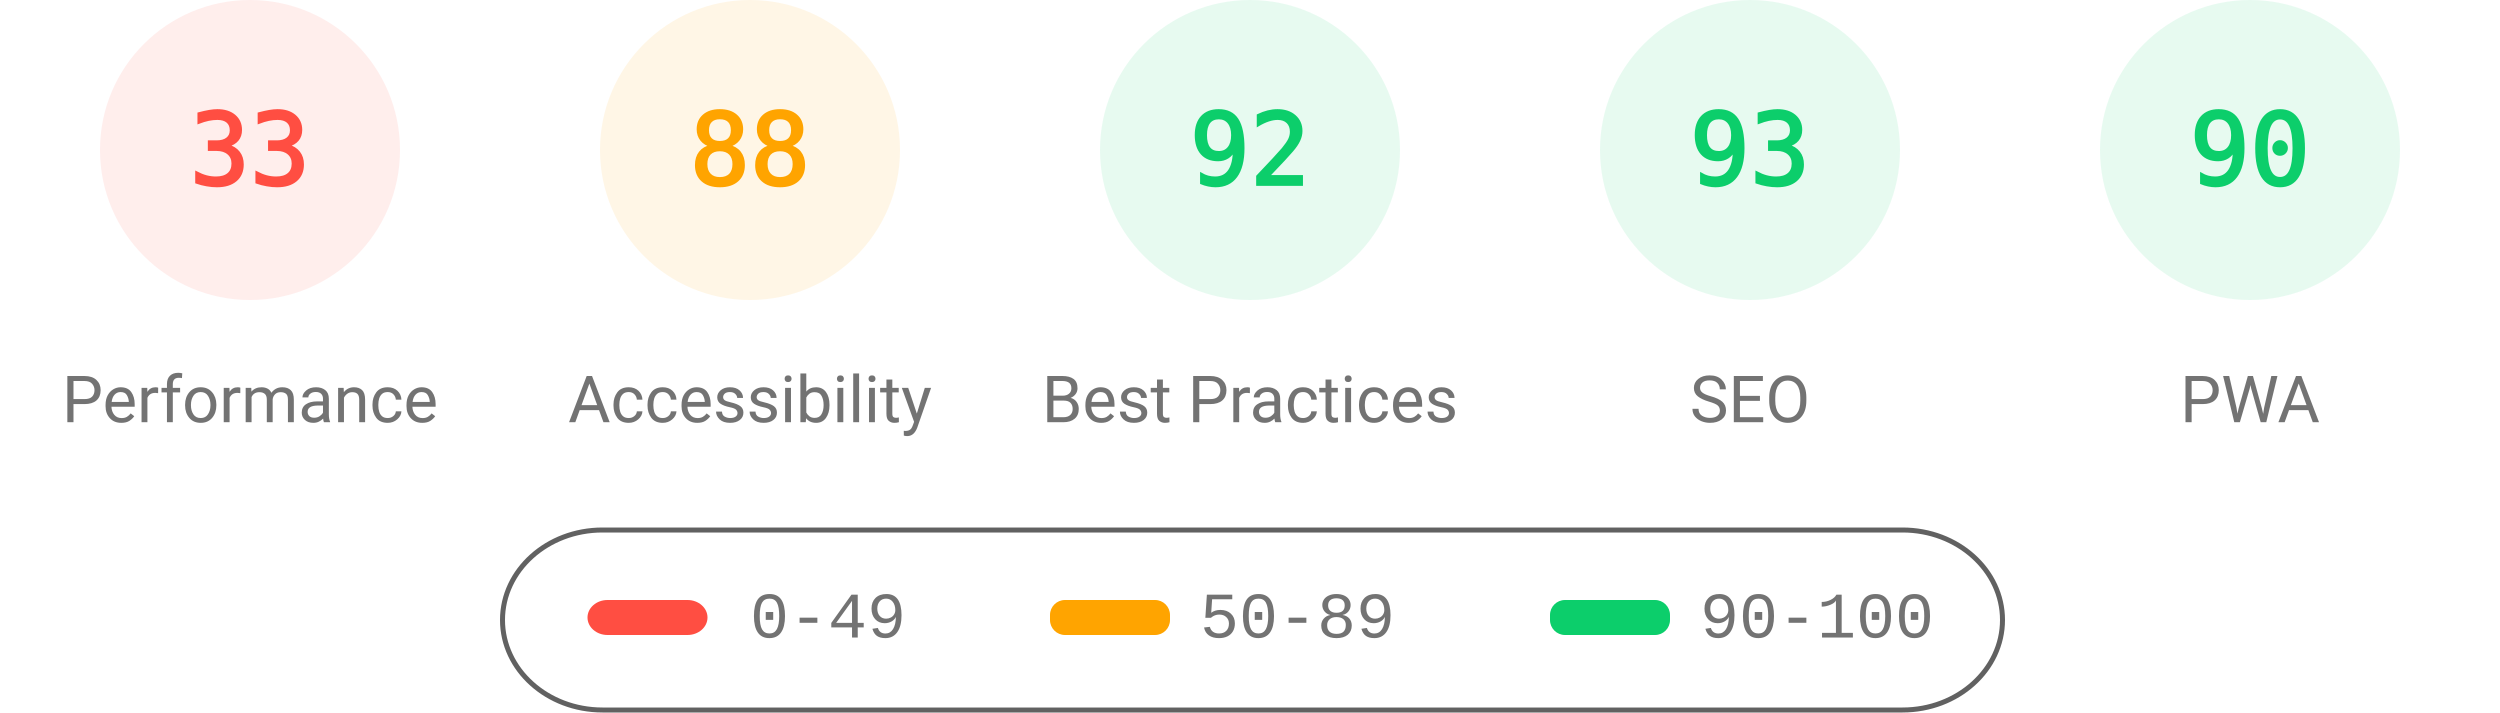
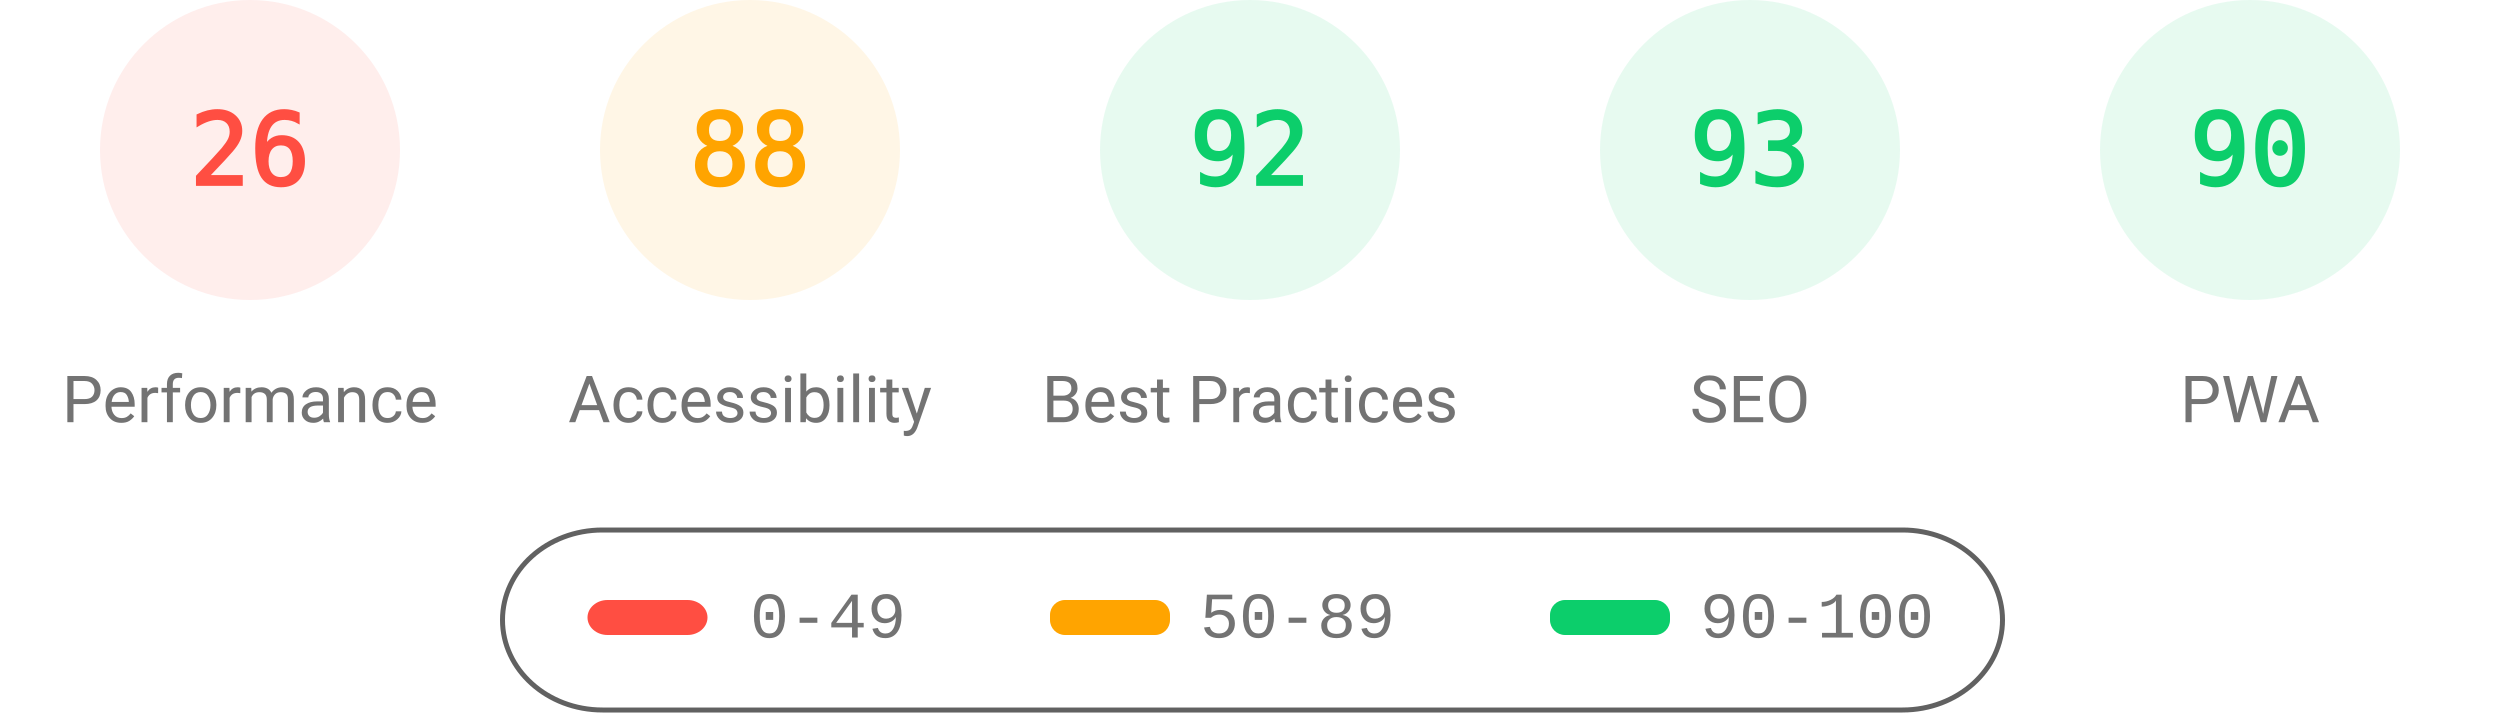
<svg xmlns="http://www.w3.org/2000/svg" fill="none" width="1000" height="285">
  <style>.gauge-base{opacity:.1}.gauge-arc{fill:none;animation-delay:250ms;stroke-linecap:round;transform:rotate(-90deg);transform-origin:100px 60px;animation:load-gauge 1s ease forwards}.guage-text{font-size:40px;font-family:monospace;text-align:center}.guage-red{color:#ff4e42;fill:#ff4e42;stroke:#ff4e42}.guage-orange{color:#ffa400;fill:#ffa400;stroke:#ffa400}.guage-green{color:#0cce6b;fill:#0cce6b;stroke:#0cce6b}.guage-undefined{color:#5c5c5c;fill:#5c5c5c;stroke:#5c5c5c}.guage-title{color:#737373;fill:#737373;stroke:none;font-size:26px;line-height:26px;font-family:Roboto,Halvetica,Arial,sans-serif}@keyframes load-gauge{from{stroke-dasharray:0 352.858}}</style>
  <svg class="guage-div guage-perf guage-red" viewBox="0 0 200 200" width="200" height="200">
    <circle class="gauge-base" r="56" cx="100" cy="60" stroke-width="8" />
-     <circle class="gauge-arc guage-arc-1" r="56" cx="100" cy="60" stroke-width="8" style="stroke-dasharray:116.113,351.858" />
-     <text class="guage-text" x="100" y="60" alignment-baseline="central" dominant-baseline="central" text-anchor="middle">33</text>
+     <circle class="gauge-arc guage-arc-1" r="56" cx="100" cy="60" stroke-width="8" style="stroke-dasharray:91.483,351.858" />
+     <text class="guage-text" x="100" y="60" alignment-baseline="central" dominant-baseline="central" text-anchor="middle">26</text>
    <text class="guage-title" x="100" y="160" alignment-baseline="central" dominant-baseline="central" text-anchor="middle">Performance</text>
  </svg>
  <svg class="guage-div guage-acc guage-orange" viewBox="0 0 200 200" width="200" height="200" x="200">
    <circle class="gauge-base" r="56" cx="100" cy="60" stroke-width="8" />
    <circle class="gauge-arc guage-arc-2" r="56" cx="100" cy="60" stroke-width="8" style="stroke-dasharray:309.635,351.858" />
    <text class="guage-text" x="100" y="60" alignment-baseline="central" dominant-baseline="central" text-anchor="middle">88</text>
    <text class="guage-title" x="100" y="160" alignment-baseline="central" dominant-baseline="central" text-anchor="middle">Accessibility</text>
  </svg>
  <svg class="guage-div guage-best guage-green" viewBox="0 0 200 200" width="200" height="200" x="400">
    <circle class="gauge-base" r="56" cx="100" cy="60" stroke-width="8" />
    <circle class="gauge-arc guage-arc-3" r="56" cx="100" cy="60" stroke-width="8" style="stroke-dasharray:323.709,351.858" />
    <text class="guage-text" x="100" y="60" alignment-baseline="central" dominant-baseline="central" text-anchor="middle">92</text>
    <text class="guage-title" x="100" y="160" alignment-baseline="central" dominant-baseline="central" text-anchor="middle">Best Practices</text>
  </svg>
  <svg class="guage-div guage-seo guage-green" viewBox="0 0 200 200" width="200" height="200" x="600">
    <circle class="gauge-base" r="56" cx="100" cy="60" stroke-width="8" />
    <circle class="gauge-arc guage-arc-4" r="56" cx="100" cy="60" stroke-width="8" style="stroke-dasharray:327.228,351.858" />
    <text class="guage-text" x="100" y="60" alignment-baseline="central" dominant-baseline="central" text-anchor="middle">93</text>
    <text class="guage-title" x="100" y="160" alignment-baseline="central" dominant-baseline="central" text-anchor="middle">SEO</text>
  </svg>
  <svg class="guage-div guage-pwa guage-green" viewBox="0 0 200 200" width="200" height="200" x="800">
    <circle class="gauge-base" r="56" cx="100" cy="60" stroke-width="8" />
    <circle class="gauge-arc guage-arc-4" r="56" cx="100" cy="60" stroke-width="8" style="stroke-dasharray:316.672,351.858" />
    <text class="guage-text" x="100" y="60" alignment-baseline="central" dominant-baseline="central" text-anchor="middle">90</text>
    <text class="guage-title" x="100" y="160" alignment-baseline="central" dominant-baseline="central" text-anchor="middle">PWA</text>
  </svg>
  <svg width="604" height="76" x="200" y="210">
    <path fill="none" id="canvas_background" d="M-1-1h604v80H-1z" />
    <rect fill-opacity="0" stroke="#616161" stroke-width="2" rx="40" id="svg_2" height="72" width="600" y="2" x="1" fill="#000" />
    <rect stroke="#000" rx="8" id="svg_3" height="14" width="48" y="30" x="35" stroke-opacity="null" stroke-width="0" fill="#ff4e42" />
    <rect stroke="#000" rx="6" id="svg_4" height="14" width="48" y="30" x="220" stroke-opacity="null" stroke-width="0" fill="#ffa400" />
    <rect stroke="#000" rx="6" id="svg_5" height="14" width="48" y="30" x="420" stroke-opacity="null" stroke-width="0" fill="#0cce6b" />
    <text xml:space="preserve" text-anchor="start" font-family="'Courier New', Courier, monospace" font-size="26" id="svg_6" y="45" x="100" stroke-opacity="null" stroke-width="0" stroke="#000" fill="#737373">0-49</text>
    <text xml:space="preserve" text-anchor="start" font-family="'Courier New', Courier, monospace" font-size="26" id="svg_7" y="45" x="280" stroke-opacity="null" stroke-width="0" stroke="#000" fill="#737373">50-89</text>
    <text xml:space="preserve" text-anchor="start" font-family="'Courier New', Courier, monospace" font-size="26" id="svg_8" y="45" x="480" stroke-opacity="null" stroke-width="0" stroke="#000" fill="#737373">90-100</text>
  </svg>
</svg>
